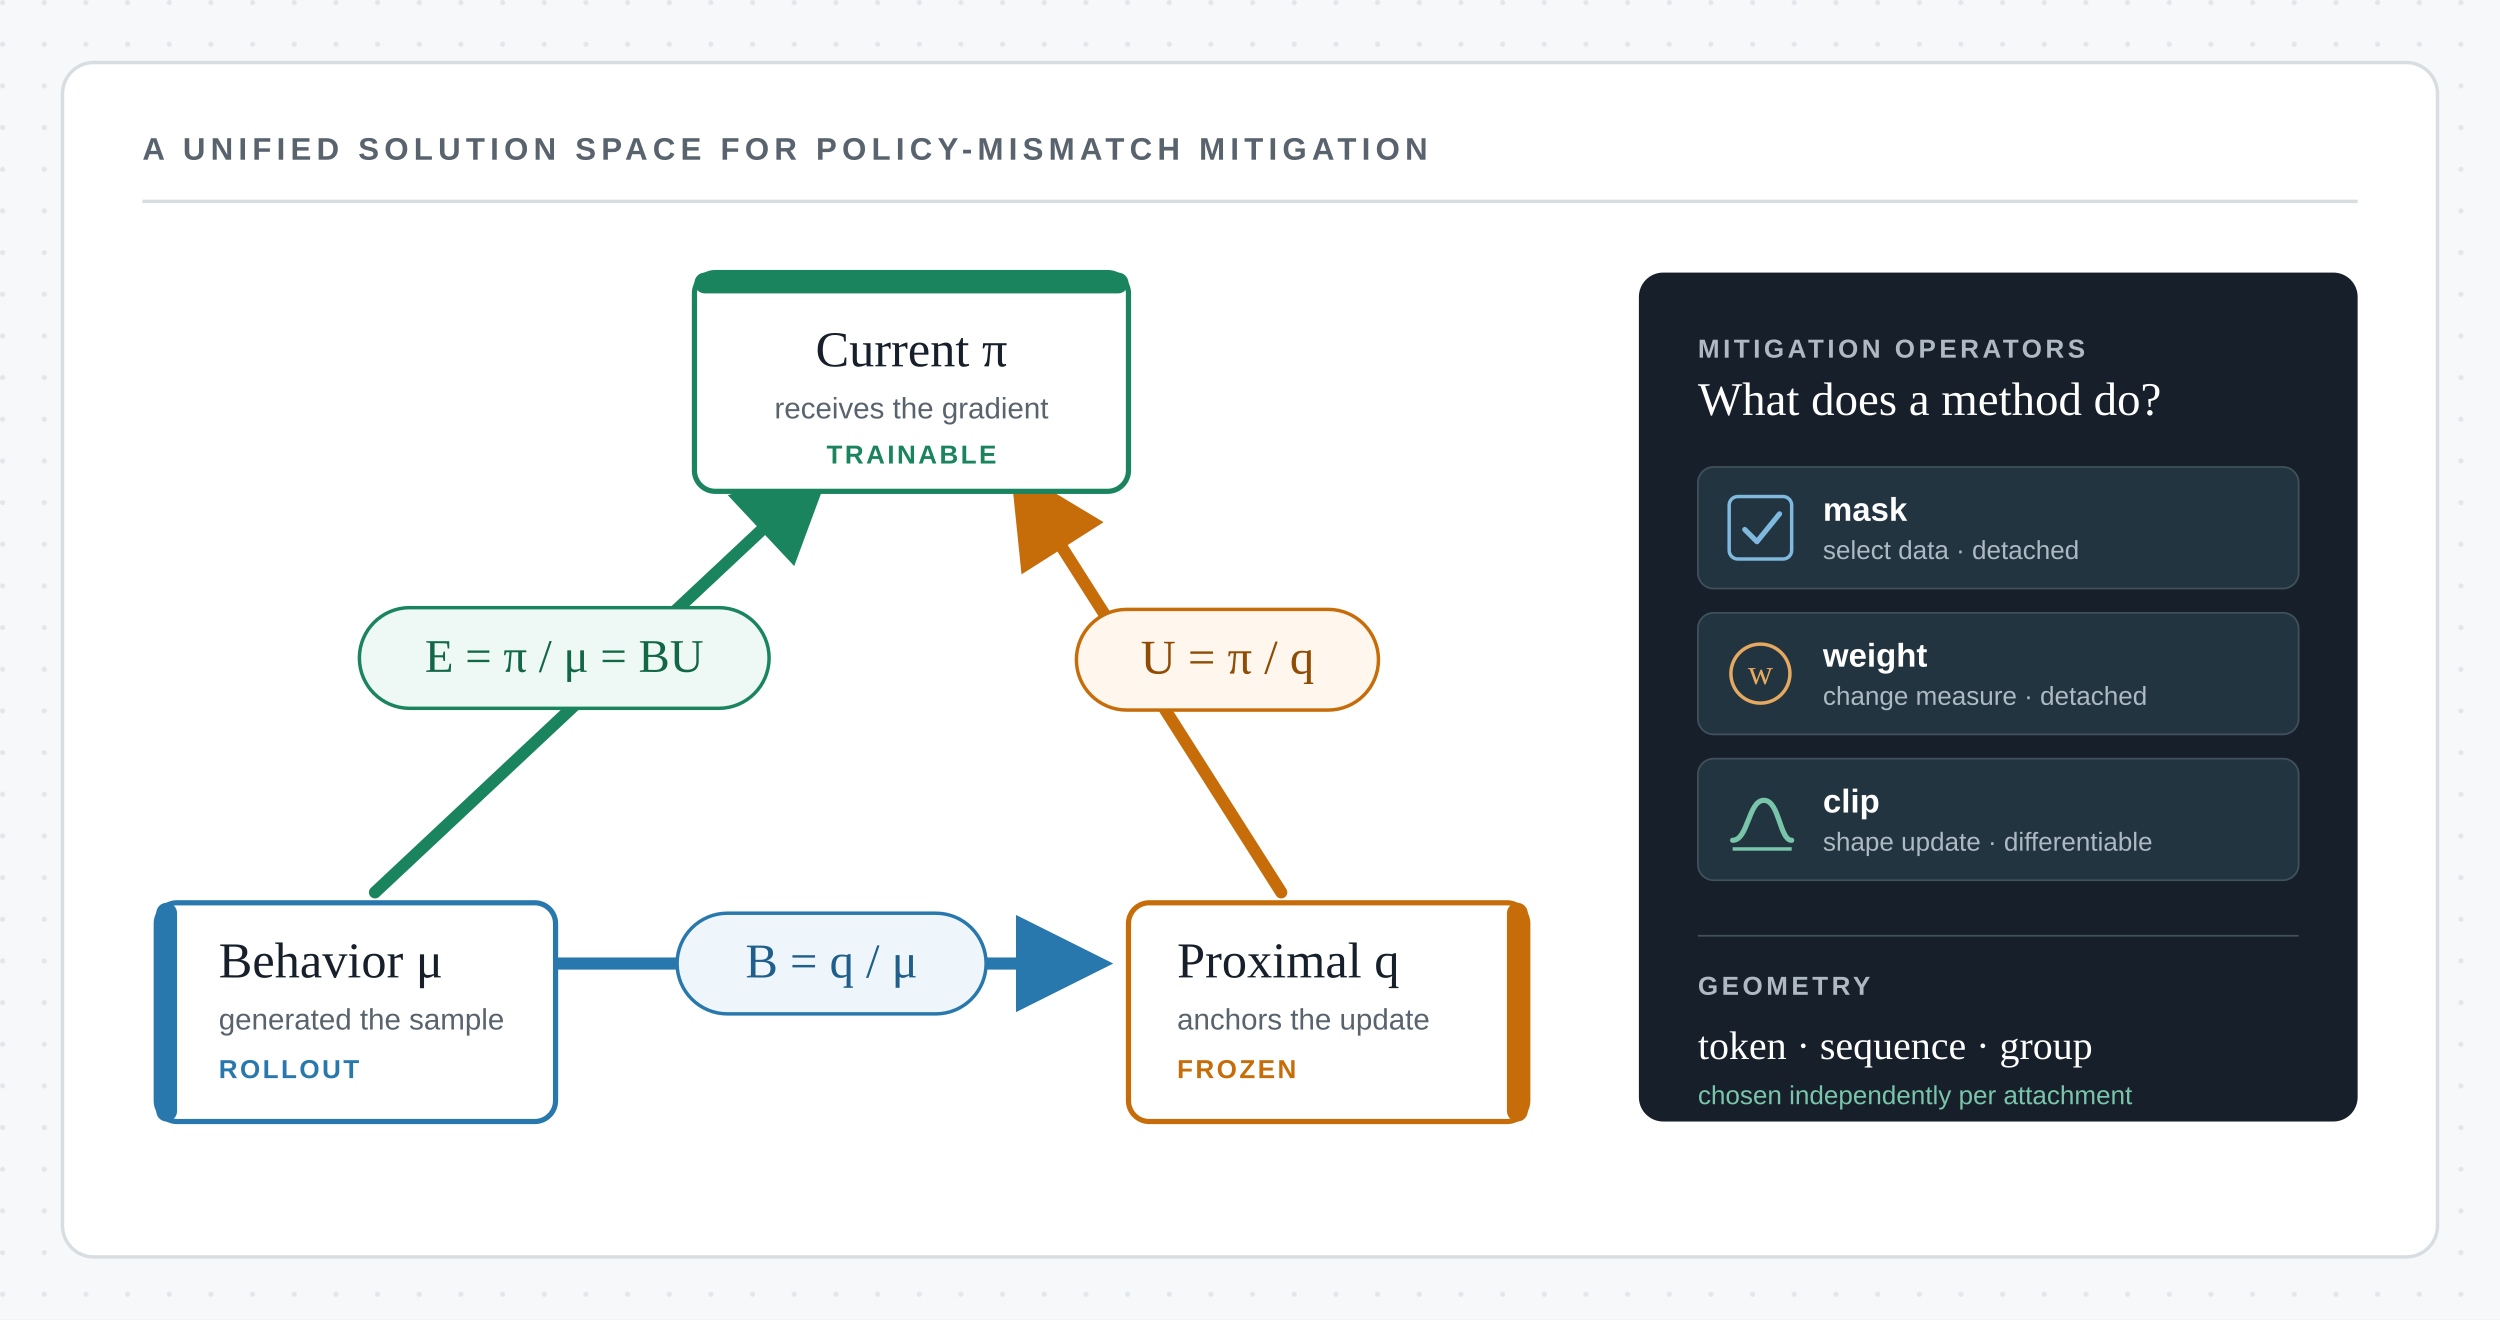
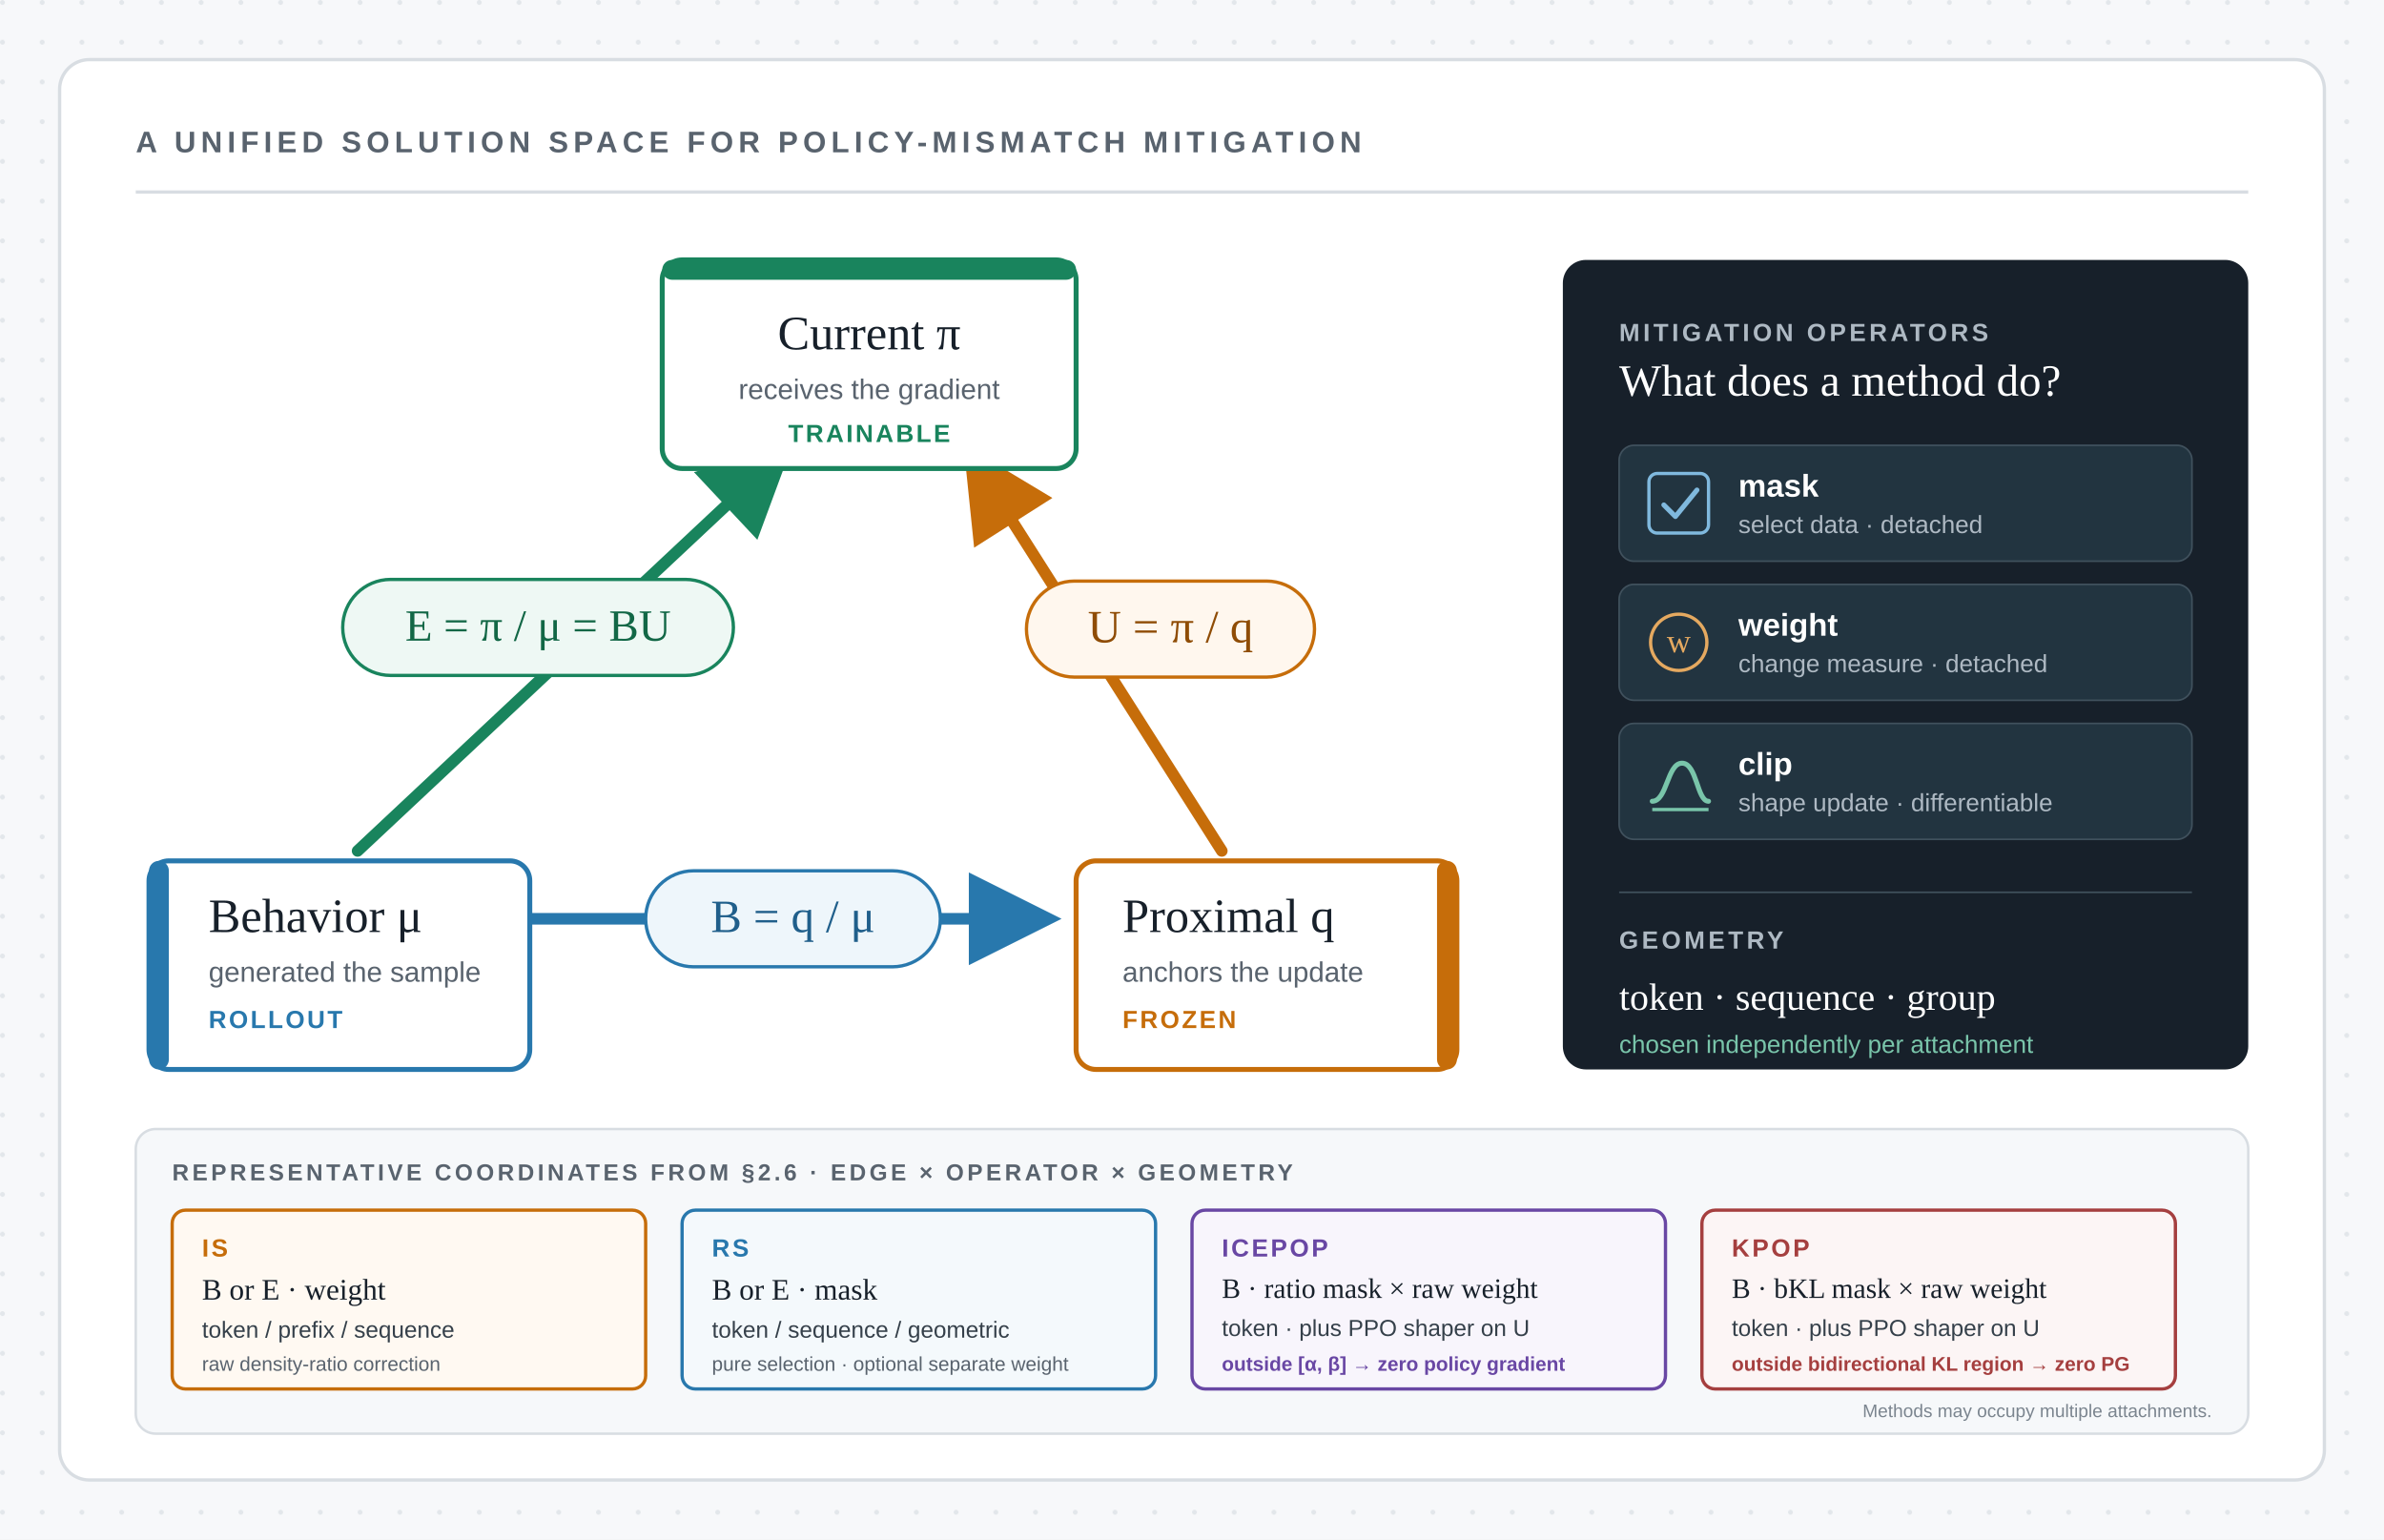
- <svg xmlns="http://www.w3.org/2000/svg" viewBox="0 0 1440 760" role="img" aria-labelledby="hero-title hero-desc">
+ <svg xmlns="http://www.w3.org/2000/svg" viewBox="0 0 1440 930" role="img" aria-labelledby="hero-title hero-desc">
  <defs>
    <pattern id="dot-grid" width="24" height="24" patternUnits="userSpaceOnUse">
      <circle cx="1.5" cy="1.5" r="1.5" fill="#d7dde2" opacity="0.62" />
    </pattern>
    <marker id="arrow-blue" viewBox="0 0 10 10" refX="8" refY="5" markerWidth="8" markerHeight="8" orient="auto-start-reverse">
      <path d="M 0 0 L 10 5 L 0 10 z" fill="#2878ad" />
    </marker>
    <marker id="arrow-orange" viewBox="0 0 10 10" refX="8" refY="5" markerWidth="8" markerHeight="8" orient="auto-start-reverse">
      <path d="M 0 0 L 10 5 L 0 10 z" fill="#c66d0a" />
    </marker>
    <marker id="arrow-green" viewBox="0 0 10 10" refX="8" refY="5" markerWidth="8" markerHeight="8" orient="auto-start-reverse">
      <path d="M 0 0 L 10 5 L 0 10 z" fill="#19845d" />
    </marker>
  </defs>
-   <rect width="1440" height="760" fill="#f7f8fa" />
-   <rect width="1440" height="760" fill="url(#dot-grid)" />
-   <rect x="36" y="36" width="1368" height="688" rx="18" fill="#ffffff" stroke="#d8dde2" stroke-width="2" />
+   <rect width="1440" height="930" fill="#f7f8fa" />
+   <rect width="1440" height="930" fill="url(#dot-grid)" />
+   <rect x="36" y="36" width="1368" height="858" rx="18" fill="#ffffff" stroke="#d8dde2" stroke-width="2" />
  <g font-family="Arial, Helvetica, sans-serif">
    <text x="82" y="92" fill="#59636e" font-size="18" font-weight="700" letter-spacing="3">A UNIFIED SOLUTION SPACE FOR POLICY-MISMATCH MITIGATION</text>
    <line x1="82" y1="116" x2="1358" y2="116" stroke="#d8dde2" stroke-width="2" />
  </g>
  <g>
    <path d="M252 555 L630 555" fill="none" stroke="#2878ad" stroke-width="7" stroke-linecap="round" marker-end="url(#arrow-blue)" />
    <path d="M738 514 L588 278" fill="none" stroke="#c66d0a" stroke-width="7" stroke-linecap="round" marker-end="url(#arrow-orange)" />
    <path d="M216 514 L471 275" fill="none" stroke="#19845d" stroke-width="7" stroke-linecap="round" marker-end="url(#arrow-green)" />
    <g transform="translate(390 526)">
      <rect width="178" height="58" rx="29" fill="#eef6fb" stroke="#2878ad" stroke-width="2" />
      <text x="89" y="37" text-anchor="middle" fill="#205f8b" font-family="Georgia, 'Times New Roman', serif" font-size="28">B = q / μ</text>
    </g>
    <g transform="translate(620 351)">
      <rect width="174" height="58" rx="29" fill="#fff7ee" stroke="#c66d0a" stroke-width="2" />
      <text x="87" y="37" text-anchor="middle" fill="#8f4c05" font-family="Georgia, 'Times New Roman', serif" font-size="28">U = π / q</text>
    </g>
    <g transform="translate(207 350)">
      <rect width="236" height="58" rx="29" fill="#eef8f4" stroke="#19845d" stroke-width="2" />
      <text x="118" y="37" text-anchor="middle" fill="#126746" font-family="Georgia, 'Times New Roman', serif" font-size="27">E = π / μ = BU</text>
    </g>
    <g transform="translate(90 520)">
      <rect width="230" height="126" rx="12" fill="#ffffff" stroke="#2878ad" stroke-width="3" />
      <rect width="12" height="126" rx="6" fill="#2878ad" />
      <text x="36" y="43" fill="#17202a" font-family="Georgia, 'Times New Roman', serif" font-size="29">Behavior μ</text>
      <text x="36" y="73" fill="#59636e" font-family="Arial, Helvetica, sans-serif" font-size="17">generated the sample</text>
      <text x="36" y="101" fill="#2878ad" font-family="Arial, Helvetica, sans-serif" font-size="15" font-weight="700" letter-spacing="1.4">ROLLOUT</text>
    </g>
    <g transform="translate(650 520)">
      <rect width="230" height="126" rx="12" fill="#ffffff" stroke="#c66d0a" stroke-width="3" />
      <rect x="218" width="12" height="126" rx="6" fill="#c66d0a" />
      <text x="28" y="43" fill="#17202a" font-family="Georgia, 'Times New Roman', serif" font-size="29">Proximal q</text>
      <text x="28" y="73" fill="#59636e" font-family="Arial, Helvetica, sans-serif" font-size="17">anchors the update</text>
      <text x="28" y="101" fill="#c66d0a" font-family="Arial, Helvetica, sans-serif" font-size="15" font-weight="700" letter-spacing="1.4">FROZEN</text>
    </g>
    <g transform="translate(400 157)">
      <rect width="250" height="126" rx="12" fill="#ffffff" stroke="#19845d" stroke-width="3" />
      <rect y="0" width="250" height="12" rx="6" fill="#19845d" />
      <text x="125" y="54" text-anchor="middle" fill="#17202a" font-family="Georgia, 'Times New Roman', serif" font-size="29">Current π</text>
      <text x="125" y="84" text-anchor="middle" fill="#59636e" font-family="Arial, Helvetica, sans-serif" font-size="17">receives the gradient</text>
      <text x="125" y="110" text-anchor="middle" fill="#19845d" font-family="Arial, Helvetica, sans-serif" font-size="15" font-weight="700" letter-spacing="1.4">TRAINABLE</text>
    </g>
  </g>
  <g transform="translate(944 157)">
    <rect width="414" height="489" rx="14" fill="#17202a" />
    <text x="34" y="49" fill="#aeb9c3" font-family="Arial, Helvetica, sans-serif" font-size="15" font-weight="700" letter-spacing="2">MITIGATION OPERATORS</text>
    <text x="34" y="82" fill="#ffffff" font-family="Georgia, 'Times New Roman', serif" font-size="27">What does a method do?</text>
    <g transform="translate(34 112)">
      <rect width="346" height="70" rx="9" fill="#223440" stroke="#40515d" />
      <g transform="translate(18 17)">
        <rect width="36" height="36" rx="5" fill="none" stroke="#80b9de" stroke-width="2" />
        <path d="M9 19 L16 26 L29 10" fill="none" stroke="#80b9de" stroke-width="3" stroke-linecap="round" stroke-linejoin="round" />
      </g>
      <text x="72" y="31" fill="#ffffff" font-family="Arial, Helvetica, sans-serif" font-size="19" font-weight="700">mask</text>
      <text x="72" y="53" fill="#aeb9c3" font-family="Arial, Helvetica, sans-serif" font-size="15">select data · detached</text>
    </g>
    <g transform="translate(34 196)">
      <rect width="346" height="70" rx="9" fill="#223440" stroke="#40515d" />
      <g transform="translate(18 17)">
        <circle cx="18" cy="18" r="17" fill="none" stroke="#e5a960" stroke-width="2" />
        <text x="18" y="24" text-anchor="middle" fill="#e5a960" font-family="Georgia, 'Times New Roman', serif" font-size="20">w</text>
      </g>
      <text x="72" y="31" fill="#ffffff" font-family="Arial, Helvetica, sans-serif" font-size="19" font-weight="700">weight</text>
      <text x="72" y="53" fill="#aeb9c3" font-family="Arial, Helvetica, sans-serif" font-size="15">change measure · detached</text>
    </g>
    <g transform="translate(34 280)">
      <rect width="346" height="70" rx="9" fill="#223440" stroke="#40515d" />
      <g transform="translate(18 17)">
        <path d="M2 30 C11 30 11 7 20 7 C29 7 29 30 36 30" fill="none" stroke="#79c5aa" stroke-width="3" stroke-linecap="round" />
        <line x1="2" y1="35" x2="36" y2="35" stroke="#79c5aa" stroke-width="2" />
      </g>
      <text x="72" y="31" fill="#ffffff" font-family="Arial, Helvetica, sans-serif" font-size="19" font-weight="700">clip</text>
      <text x="72" y="53" fill="#aeb9c3" font-family="Arial, Helvetica, sans-serif" font-size="15">shape update · differentiable</text>
    </g>
    <line x1="34" y1="382" x2="380" y2="382" stroke="#40515d" />
    <text x="34" y="416" fill="#aeb9c3" font-family="Arial, Helvetica, sans-serif" font-size="15" font-weight="700" letter-spacing="2">GEOMETRY</text>
    <text x="34" y="453" fill="#ffffff" font-family="Georgia, 'Times New Roman', serif" font-size="23">token · sequence · group</text>
    <text x="34" y="479" fill="#79c5aa" font-family="Arial, Helvetica, sans-serif" font-size="15">chosen independently per attachment</text>
  </g>
+   <g transform="translate(82 682)" font-family="Arial, Helvetica, sans-serif">
+     <rect width="1276" height="184" rx="12" fill="#f6f8fa" stroke="#d8dde2" stroke-width="1.5" />
+     <text x="22" y="31" fill="#59636e" font-size="14" font-weight="700" letter-spacing="2">REPRESENTATIVE COORDINATES FROM §2.6 · EDGE × OPERATOR × GEOMETRY</text>
+     <g transform="translate(22 49)">
+       <rect width="286" height="108" rx="8" fill="#fff9f2" stroke="#c66d0a" stroke-width="2" />
+       <text x="18" y="28" fill="#c66d0a" font-size="15" font-weight="700" letter-spacing="1.5">IS</text>
+       <text x="18" y="54" fill="#17202a" font-family="Georgia, 'Times New Roman', serif" font-size="18">B or E · weight</text>
+       <text x="18" y="77" fill="#35404a" font-size="14">token / prefix / sequence</text>
+       <text x="18" y="97" fill="#59636e" font-size="12">raw density-ratio correction</text>
+     </g>
+     <g transform="translate(330 49)">
+       <rect width="286" height="108" rx="8" fill="#f4f9fc" stroke="#2878ad" stroke-width="2" />
+       <text x="18" y="28" fill="#2878ad" font-size="15" font-weight="700" letter-spacing="1.5">RS</text>
+       <text x="18" y="54" fill="#17202a" font-family="Georgia, 'Times New Roman', serif" font-size="18">B or E · mask</text>
+       <text x="18" y="77" fill="#35404a" font-size="14">token / sequence / geometric</text>
+       <text x="18" y="97" fill="#59636e" font-size="12">pure selection · optional separate weight</text>
+     </g>
+     <g transform="translate(638 49)">
+       <rect width="286" height="108" rx="8" fill="#f8f5fc" stroke="#6947a4" stroke-width="2" />
+       <text x="18" y="28" fill="#6947a4" font-size="15" font-weight="700" letter-spacing="1.5">ICEPOP</text>
+       <text x="18" y="53" fill="#17202a" font-family="Georgia, 'Times New Roman', serif" font-size="17">B · ratio mask × raw weight</text>
+       <text x="18" y="76" fill="#35404a" font-size="14">token · plus PPO shaper on U</text>
+       <text x="18" y="97" fill="#6947a4" font-size="12" font-weight="700">outside [α, β] → zero policy gradient</text>
+     </g>
+     <g transform="translate(946 49)">
+       <rect width="286" height="108" rx="8" fill="#fcf5f5" stroke="#a53f3f" stroke-width="2" />
+       <text x="18" y="28" fill="#a53f3f" font-size="15" font-weight="700" letter-spacing="1.5">KPOP</text>
+       <text x="18" y="53" fill="#17202a" font-family="Georgia, 'Times New Roman', serif" font-size="17">B · bKL mask × raw weight</text>
+       <text x="18" y="76" fill="#35404a" font-size="14">token · plus PPO shaper on U</text>
+       <text x="18" y="97" fill="#a53f3f" font-size="12" font-weight="700">outside bidirectional KL region → zero PG</text>
+     </g>
+     <text x="1254" y="174" text-anchor="end" fill="#7b858f" font-size="11">Methods may occupy multiple attachments.</text>
+   </g>
</svg>
